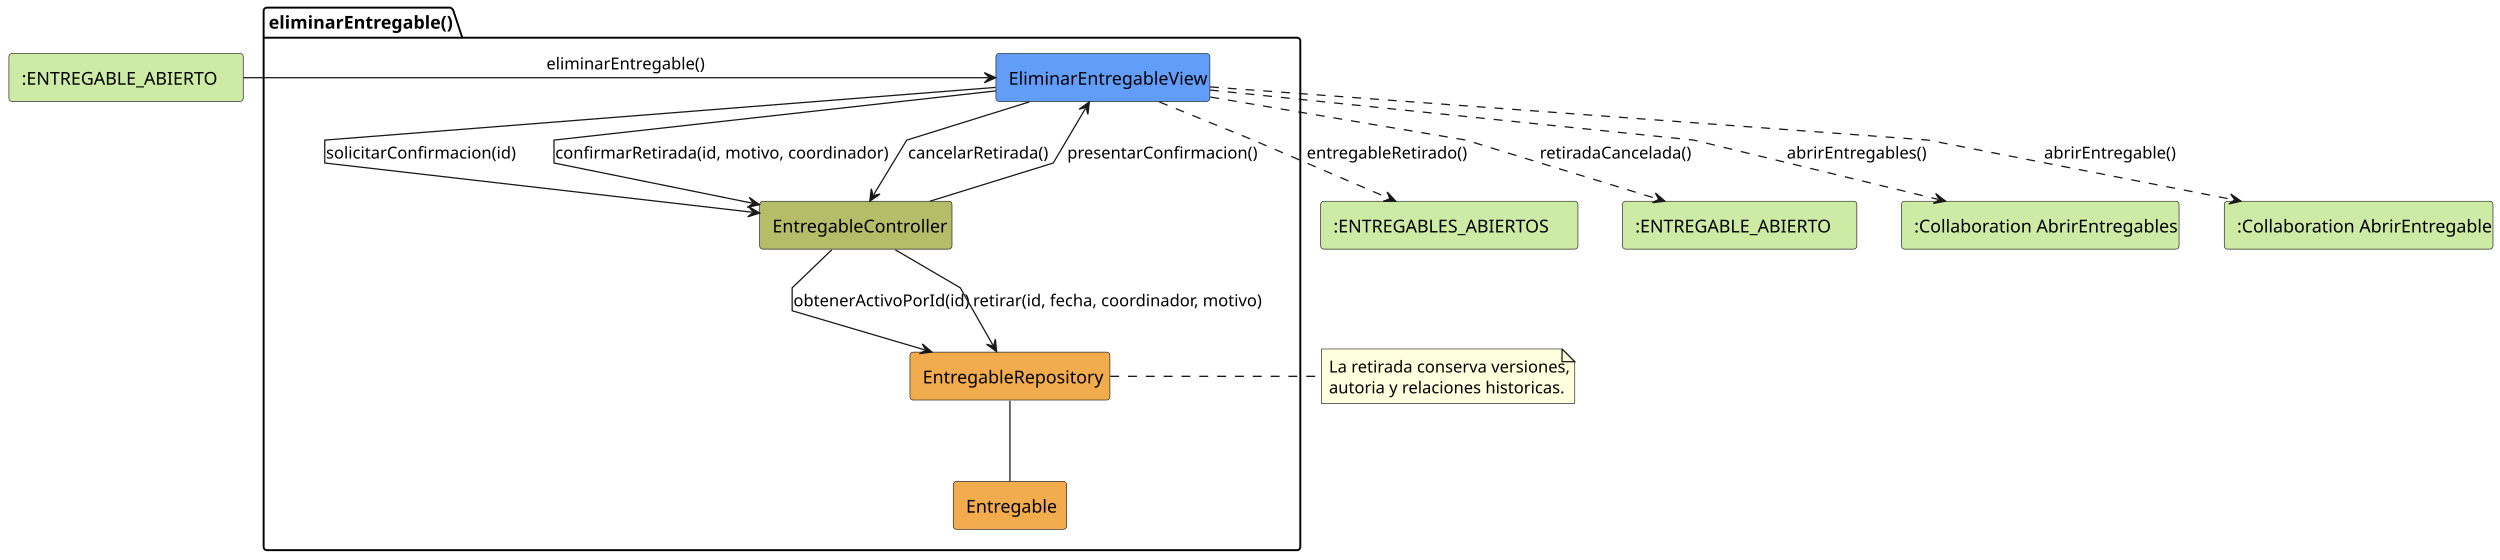
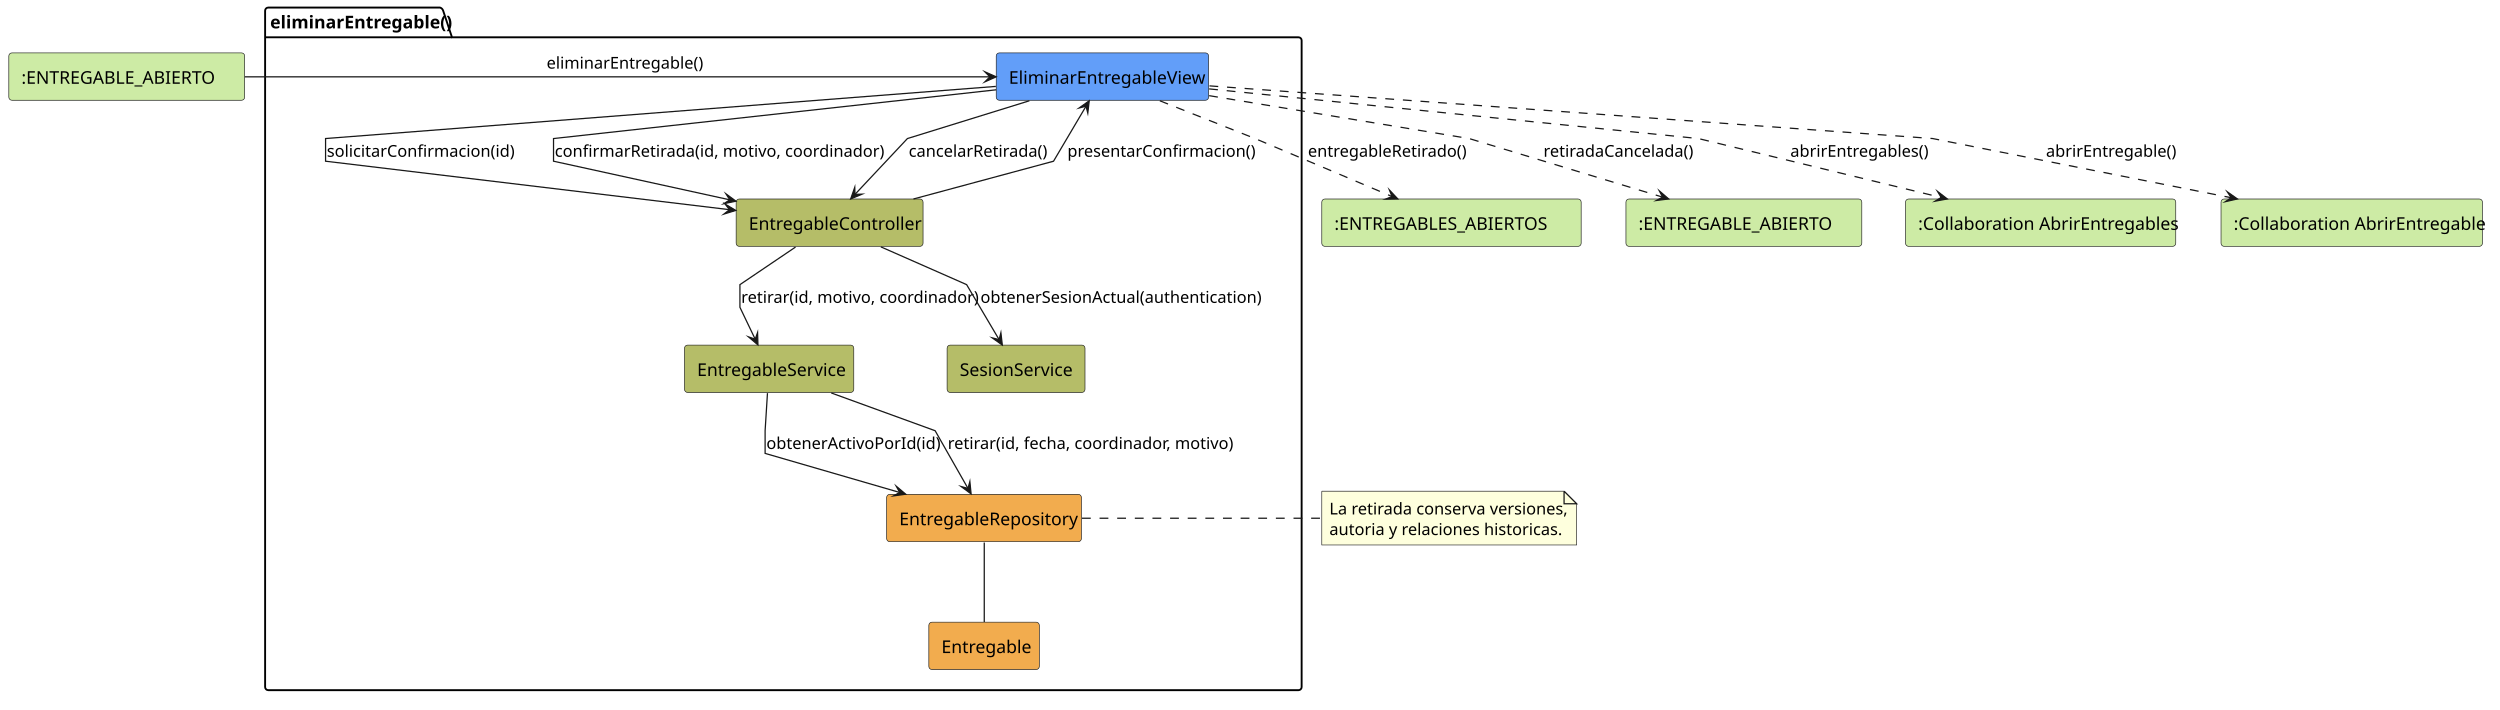
- <svg xmlns="http://www.w3.org/2000/svg" contentStyleType="text/css" height="439px" preserveAspectRatio="none" style="width:1963px;height:439px;background:#FFFFFF;" version="1.1" viewBox="0 0 1963 439" width="1963px" zoomAndPan="magnify">
+ <svg xmlns="http://www.w3.org/2000/svg" contentStyleType="text/css" data-diagram-type="DESCRIPTION" height="563px" preserveAspectRatio="none" style="width:1985px;height:563px;background:#FFFFFF;" version="1.1" viewBox="0 0 1985 563" width="1985px" zoomAndPan="magnify">
  <defs />
  <g>
-     <g id="cluster_eliminarEntregable">
-       <path d="M209.5,6 L353.5,6 A3.75,3.75 0 0 1 356,8.5 L363,29.609 L1018.5,29.609 A2.5,2.5 0 0 1 1021,32.109 L1021,429.5 A2.5,2.5 0 0 1 1018.5,432 L209.5,432 A2.5,2.5 0 0 1 207,429.5 L207,8.5 A2.5,2.5 0 0 1 209.5,6 " fill="none" style="stroke:#000000;stroke-width:1.5;" />
-       <line style="stroke:#000000;stroke-width:1.5;" x1="207" x2="363" y1="29.609" y2="29.609" />
-       <text fill="#000000" font-family="sans-serif" font-size="14" font-weight="bold" lengthAdjust="spacing" textLength="143" x="211" y="22.533">eliminarEntregable()</text>
+     <g class="cluster" data-qualified-name="eliminarEntregable" data-source-line="4" id="ent0002">
+       <path d="M213,6 L349.365,6 A3.75,3.75 0 0 1 351.865,8.5 L358.865,29.609 L1031,29.609 A2.5,2.5 0 0 1 1033.5,32.109 L1033.5,545.5 A2.5,2.5 0 0 1 1031,548 L213,548 A2.5,2.5 0 0 1 210.5,545.5 L210.5,8.5 A2.5,2.5 0 0 1 213,6" fill="none" style="stroke:#000000;stroke-width:1.5;" />
+       <line style="stroke:#000000;stroke-width:1.5;" x1="210.5" x2="358.865" y1="29.609" y2="29.609" />
+       <text fill="#000000" font-family="sans-serif" font-size="14" font-weight="700" lengthAdjust="spacing" textLength="135.365" x="214.5" y="22.533">eliminarEntregable()</text>
    </g>
-     <g id="elem_EliminarEntregableView">
-       <rect fill="#629EF9" height="37.609" rx="2.5" ry="2.5" style="stroke:#181818;stroke-width:0.5;" width="168" x="782" y="42" />
-       <text fill="#000000" font-family="sans-serif" font-size="14" lengthAdjust="spacing" textLength="148" x="792" y="66.533">EliminarEntregableView</text>
+     <g class="entity" data-qualified-name="eliminarEntregable.EliminarEntregableView" data-source-line="5" id="ent0003">
+       <rect fill="#629EF9" height="37.609" rx="2.5" ry="2.5" style="stroke:#181818;stroke-width:0.5;" width="168.627" x="791" y="42" />
+       <text fill="#000000" font-family="sans-serif" font-size="14" lengthAdjust="spacing" textLength="148.627" x="801" y="66.533">EliminarEntregableView</text>
    </g>
-     <g id="elem_EntregableController">
-       <rect fill="#B5BD68" height="37.609" rx="2.5" ry="2.5" style="stroke:#181818;stroke-width:0.5;" width="151" x="596.5" y="158" />
-       <text fill="#000000" font-family="sans-serif" font-size="14" lengthAdjust="spacing" textLength="131" x="606.5" y="182.533">EntregableController</text>
+     <g class="entity" data-qualified-name="eliminarEntregable.EntregableController" data-source-line="6" id="ent0004">
+       <rect fill="#B5BD68" height="37.609" rx="2.5" ry="2.5" style="stroke:#181818;stroke-width:0.5;" width="148.406" x="584.5" y="158" />
+       <text fill="#000000" font-family="sans-serif" font-size="14" lengthAdjust="spacing" textLength="128.406" x="594.5" y="182.533">EntregableController</text>
    </g>
-     <g id="elem_EntregableRepository">
-       <rect fill="#F2AC4E" height="37.609" rx="2.5" ry="2.5" style="stroke:#181818;stroke-width:0.5;" width="157" x="714.5" y="276.5" />
-       <text fill="#000000" font-family="sans-serif" font-size="14" lengthAdjust="spacing" textLength="137" x="724.5" y="301.033">EntregableRepository</text>
+     <g class="entity" data-qualified-name="eliminarEntregable.EntregableService" data-source-line="7" id="ent0005">
+       <rect fill="#B5BD68" height="37.609" rx="2.5" ry="2.5" style="stroke:#181818;stroke-width:0.5;" width="134.399" x="543.5" y="274" />
+       <text fill="#000000" font-family="sans-serif" font-size="14" lengthAdjust="spacing" textLength="114.399" x="553.5" y="298.533">EntregableService</text>
    </g>
-     <g id="elem_Entregable">
-       <rect fill="#F2AC4E" height="37.609" rx="2.5" ry="2.5" style="stroke:#181818;stroke-width:0.5;" width="89" x="748.5" y="378" />
-       <text fill="#000000" font-family="sans-serif" font-size="14" lengthAdjust="spacing" textLength="69" x="758.5" y="402.533">Entregable</text>
+     <g class="entity" data-qualified-name="eliminarEntregable.SesionService" data-source-line="8" id="ent0006">
+       <rect fill="#B5BD68" height="37.609" rx="2.5" ry="2.5" style="stroke:#181818;stroke-width:0.5;" width="109.489" x="752" y="274" />
+       <text fill="#000000" font-family="sans-serif" font-size="14" lengthAdjust="spacing" textLength="89.489" x="762" y="298.533">SesionService</text>
    </g>
-     <g id="elem_EstadoEntrada">
-       <rect fill="#CDEBA5" height="37.609" rx="2.5" ry="2.5" style="stroke:#181818;stroke-width:0.5;" width="184" x="7" y="42" />
-       <text fill="#000000" font-family="sans-serif" font-size="14" lengthAdjust="spacing" textLength="164" x="17" y="66.533">:ENTREGABLE_ABIERTO</text>
+     <g class="entity" data-qualified-name="eliminarEntregable.EntregableRepository" data-source-line="9" id="ent0007">
+       <rect fill="#F2AC4E" height="37.609" rx="2.5" ry="2.5" style="stroke:#181818;stroke-width:0.5;" width="154.634" x="704" y="392.5" />
+       <text fill="#000000" font-family="sans-serif" font-size="14" lengthAdjust="spacing" textLength="134.634" x="714" y="417.033">EntregableRepository</text>
    </g>
-     <g id="elem_EstadoSalidaExitosa">
-       <rect fill="#CDEBA5" height="37.609" rx="2.5" ry="2.5" style="stroke:#181818;stroke-width:0.5;" width="202" x="1037" y="158" />
-       <text fill="#000000" font-family="sans-serif" font-size="14" lengthAdjust="spacing" textLength="182" x="1047" y="182.533">:ENTREGABLES_ABIERTOS</text>
+     <g class="entity" data-qualified-name="eliminarEntregable.Entregable" data-source-line="10" id="ent0008">
+       <rect fill="#F2AC4E" height="37.609" rx="2.5" ry="2.5" style="stroke:#181818;stroke-width:0.5;" width="87.717" x="737.5" y="494" />
+       <text fill="#000000" font-family="sans-serif" font-size="14" lengthAdjust="spacing" textLength="67.717" x="747.5" y="518.533">Entregable</text>
    </g>
-     <g id="elem_EstadoSalidaCancelada">
-       <rect fill="#CDEBA5" height="37.609" rx="2.5" ry="2.5" style="stroke:#181818;stroke-width:0.5;" width="184" x="1274" y="158" />
-       <text fill="#000000" font-family="sans-serif" font-size="14" lengthAdjust="spacing" textLength="164" x="1284" y="182.533">:ENTREGABLE_ABIERTO</text>
+     <g class="entity" data-qualified-name="EstadoEntrada" data-source-line="3" id="ent0001">
+       <rect fill="#CDEBA5" height="37.609" rx="2.5" ry="2.5" style="stroke:#181818;stroke-width:0.5;" width="187.269" x="7" y="42" />
+       <text fill="#000000" font-family="sans-serif" font-size="14" lengthAdjust="spacing" textLength="167.269" x="17" y="66.533">:ENTREGABLE_ABIERTO</text>
    </g>
-     <g id="elem_AbrirEntregables">
-       <rect fill="#CDEBA5" height="37.609" rx="2.5" ry="2.5" style="stroke:#181818;stroke-width:0.5;" width="218" x="1493" y="158" />
-       <text fill="#000000" font-family="sans-serif" font-size="14" lengthAdjust="spacing" textLength="198" x="1503" y="182.533">:Collaboration AbrirEntregables</text>
+     <g class="entity" data-qualified-name="EstadoSalidaExitosa" data-source-line="13" id="ent0009">
+       <rect fill="#CDEBA5" height="37.609" rx="2.5" ry="2.5" style="stroke:#181818;stroke-width:0.5;" width="205.944" x="1049.5" y="158" />
+       <text fill="#000000" font-family="sans-serif" font-size="14" lengthAdjust="spacing" textLength="185.944" x="1059.5" y="182.533">:ENTREGABLES_ABIERTOS</text>
    </g>
-     <g id="elem_AbrirEntregable">
-       <rect fill="#CDEBA5" height="37.609" rx="2.5" ry="2.5" style="stroke:#181818;stroke-width:0.5;" width="211" x="1746.5" y="158" />
-       <text fill="#000000" font-family="sans-serif" font-size="14" lengthAdjust="spacing" textLength="191" x="1756.5" y="182.533">:Collaboration AbrirEntregable</text>
+     <g class="entity" data-qualified-name="EstadoSalidaCancelada" data-source-line="14" id="ent0010">
+       <rect fill="#CDEBA5" height="37.609" rx="2.5" ry="2.5" style="stroke:#181818;stroke-width:0.5;" width="187.269" x="1291" y="158" />
+       <text fill="#000000" font-family="sans-serif" font-size="14" lengthAdjust="spacing" textLength="167.269" x="1301" y="182.533">:ENTREGABLE_ABIERTO</text>
    </g>
-     <g id="elem_GMN24">
-       <path d="M1037.5,274 L1037.5,316.703 L1236.5,316.703 L1236.5,284 L1226.5,274 L1037.5,274 " fill="#FEFFDD" style="stroke:#181818;stroke-width:0.5;" />
-       <path d="M1226.5,274 L1226.5,284 L1236.5,284 L1226.5,274 " fill="#FEFFDD" style="stroke:#181818;stroke-width:1.0;" />
-       <text fill="#000000" font-family="sans-serif" font-size="13" lengthAdjust="spacing" textLength="178" x="1043.5" y="292.495">La retirada conserva versiones,</text>
-       <text fill="#000000" font-family="sans-serif" font-size="13" lengthAdjust="spacing" textLength="177" x="1043.5" y="308.847">autoria y relaciones historicas.</text>
+     <g class="entity" data-qualified-name="AbrirEntregables" data-source-line="15" id="ent0011">
+       <rect fill="#CDEBA5" height="37.609" rx="2.5" ry="2.5" style="stroke:#181818;stroke-width:0.5;" width="214.551" x="1513" y="158" />
+       <text fill="#000000" font-family="sans-serif" font-size="14" lengthAdjust="spacing" textLength="194.551" x="1523" y="182.533">:Collaboration AbrirEntregables</text>
    </g>
-     <g id="link_EstadoEntrada_EliminarEntregableView">
-       <path d="M191.14,61 C341.39,61 630.95,61 775.86,61 " fill="none" id="EstadoEntrada-to-EliminarEntregableView" style="stroke:#181818;stroke-width:1.0;" />
-       <polygon fill="#181818" points="781.86,61,772.86,57,776.86,61,772.86,65,781.86,61" style="stroke:#181818;stroke-width:1.0;" />
-       <text fill="#000000" font-family="sans-serif" font-size="13" lengthAdjust="spacing" textLength="115" x="429" y="54.495">eliminarEntregable()</text>
+     <g class="entity" data-qualified-name="AbrirEntregable" data-source-line="16" id="ent0012">
+       <rect fill="#CDEBA5" height="37.609" rx="2.5" ry="2.5" style="stroke:#181818;stroke-width:0.5;" width="207.551" x="1763.5" y="158" />
+       <text fill="#000000" font-family="sans-serif" font-size="14" lengthAdjust="spacing" textLength="187.551" x="1773.5" y="182.533">:Collaboration AbrirEntregable</text>
    </g>
-     <g id="link_EliminarEntregableView_EntregableController">
-       <path d="M781.68,68.62 C614.07,81.79 255,110 255,110 C255,110 255,128 255,128 C255,128 470.359,152.794 590.519,166.624 " fill="none" id="EliminarEntregableView-to-EntregableController" style="stroke:#181818;stroke-width:1.0;" />
-       <polygon fill="#181818" points="596.48,167.31,587.996,162.307,591.513,166.738,587.082,170.255,596.48,167.31" style="stroke:#181818;stroke-width:1.0;" />
-       <text fill="#000000" font-family="sans-serif" font-size="13" lengthAdjust="spacing" textLength="138" x="256" y="124.495">solicitarConfirmacion(id)</text>
+     <g class="entity" data-qualified-name="GMN27" data-source-line="35" id="ent0028">
+       <path d="M1049.5,390 L1049.5,432.703 L1251.872,432.703 L1251.872,400 L1241.872,390 L1049.5,390" fill="#FEFFDD" style="stroke:#181818;stroke-width:0.5;" />
+       <path d="M1241.872,390 L1241.872,400 L1251.872,400 L1241.872,390" fill="#FEFFDD" style="stroke:#181818;stroke-width:1;" />
+       <text fill="#000000" font-family="sans-serif" font-size="13" lengthAdjust="spacing" textLength="181.372" x="1055.5" y="408.495">La retirada conserva versiones,</text>
+       <text fill="#000000" font-family="sans-serif" font-size="13" lengthAdjust="spacing" textLength="174.859" x="1055.5" y="424.847">autoria y relaciones historicas.</text>
    </g>
-     <g id="link_EntregableController_EliminarEntregableView">
-       <path d="M730.16,157.99 C774.14,144.37 827,128 827,128 C827,128 840.75,104.747 852.29,85.197 " fill="none" id="EntregableController-to-EliminarEntregableView" style="stroke:#181818;stroke-width:1.0;" />
-       <polygon fill="#181818" points="855.34,80.03,847.32,85.747,852.798,84.336,854.21,89.814,855.34,80.03" style="stroke:#181818;stroke-width:1.0;" />
-       <text fill="#000000" font-family="sans-serif" font-size="13" lengthAdjust="spacing" textLength="137" x="838" y="124.495">presentarConfirmacion()</text>
+     <g class="link" data-entity-1="ent0001" data-entity-2="ent0003" data-link-type="dependency" data-source-line="18" id="lnk13">
+       <path d="M194.37,61 C346.6,61 639.97,61 785.97,61" fill="none" id="EstadoEntrada-to-EliminarEntregableView" style="stroke:#181818;stroke-width:1;" />
+       <polygon fill="#181818" points="790.97,61,781.97,57,785.97,61,781.97,65,790.97,61" style="stroke:#181818;stroke-width:1;stroke-linejoin:miter;stroke-miterlimit:10;" />
+       <text fill="#000000" font-family="sans-serif" font-size="13" lengthAdjust="spacing" textLength="117.051" x="434" y="54.495">eliminarEntregable()</text>
    </g>
-     <g id="link_EliminarEntregableView_EntregableController">
-       <path d="M781.88,71.37 C656.45,85.34 435,110 435,110 C435,110 435,128 435,128 C435,128 521.119,145.439 590.479,159.489 " fill="none" id="EliminarEntregableView-to-EntregableController-1" style="stroke:#181818;stroke-width:1.0;" />
-       <polygon fill="#181818" points="596.36,160.68,588.333,154.973,591.46,159.687,586.745,162.814,596.36,160.68" style="stroke:#181818;stroke-width:1.0;" />
-       <text fill="#000000" font-family="sans-serif" font-size="13" lengthAdjust="spacing" textLength="239" x="436" y="124.495">confirmarRetirada(id, motivo, coordinador)</text>
+     <g class="link" data-entity-1="ent0003" data-entity-2="ent0004" data-link-type="dependency" data-source-line="20" id="lnk14">
+       <path d="M790.68,68.6 C621.56,81.76 258.5,110 258.5,110 C258.5,110 258.5,128 258.5,128 C258.5,128 463.556,152.604 579.236,166.484" fill="none" id="EliminarEntregableView-to-EntregableController" style="stroke:#181818;stroke-width:1;" />
+       <polygon fill="#181818" points="584.2,167.08,575.741,162.036,579.236,166.484,574.788,169.979,584.2,167.08" style="stroke:#181818;stroke-width:1;stroke-linejoin:miter;stroke-miterlimit:10;" />
+       <text fill="#000000" font-family="sans-serif" font-size="13" lengthAdjust="spacing" textLength="139.426" x="259.5" y="124.495">solicitarConfirmacion(id)</text>
    </g>
-     <g id="link_EliminarEntregableView_EntregableController">
-       <path d="M808.22,80.01 C764.52,93.63 712,110 712,110 C712,110 697.878,133.288 686.038,152.838 " fill="none" id="EliminarEntregableView-to-EntregableController-2" style="stroke:#181818;stroke-width:1.0;" />
-       <polygon fill="#181818" points="682.93,157.97,691.014,152.344,685.52,153.693,684.171,148.2,682.93,157.97" style="stroke:#181818;stroke-width:1.0;" />
-       <text fill="#000000" font-family="sans-serif" font-size="13" lengthAdjust="spacing" textLength="105" x="713" y="124.495">cancelarRetirada()</text>
+     <g class="link" data-entity-1="ent0004" data-entity-2="ent0003" data-link-type="dependency" data-source-line="23" id="lnk17">
+       <path d="M725.29,157.99 C775.8,144.37 836.5,128 836.5,128 C836.5,128 850.758,103.886 862.298,84.336" fill="none" id="EntregableController-to-EliminarEntregableView" style="stroke:#181818;stroke-width:1;" />
+       <polygon fill="#181818" points="864.84,80.03,856.82,85.747,862.298,84.336,863.71,89.814,864.84,80.03" style="stroke:#181818;stroke-width:1;stroke-linejoin:miter;stroke-miterlimit:10;" />
+       <text fill="#000000" font-family="sans-serif" font-size="13" lengthAdjust="spacing" textLength="140.163" x="847.5" y="124.495">presentarConfirmacion()</text>
    </g>
-     <g id="link_EntregableController_EntregableRepository">
-       <path d="M653.1,196.15 C638.94,209.74 622,226 622,226 C622,226 622,244 622,244 C622,244 676.926,260.221 725.996,274.711 " fill="none" id="EntregableController-to-EntregableRepository" style="stroke:#181818;stroke-width:1.0;" />
-       <polygon fill="#181818" points="731.75,276.41,724.251,270.025,726.955,274.994,721.986,277.697,731.75,276.41" style="stroke:#181818;stroke-width:1.0;" />
-       <text fill="#000000" font-family="sans-serif" font-size="13" lengthAdjust="spacing" textLength="126" x="623" y="240.495">obtenerActivoPorId(id)</text>
+     <g class="link" data-entity-1="ent0003" data-entity-2="ent0004" data-link-type="dependency" data-source-line="24" id="lnk18">
+       <path d="M790.92,71.31 C664.13,85.27 439.5,110 439.5,110 C439.5,110 439.5,128 439.5,128 C439.5,128 515.936,144.749 579.476,158.679" fill="none" id="EliminarEntregableView-to-EntregableController-1" style="stroke:#181818;stroke-width:1;" />
+       <polygon fill="#181818" points="584.36,159.75,576.425,153.916,579.476,158.679,574.712,161.73,584.36,159.75" style="stroke:#181818;stroke-width:1;stroke-linejoin:miter;stroke-miterlimit:10;" />
+       <text fill="#000000" font-family="sans-serif" font-size="13" lengthAdjust="spacing" textLength="243.483" x="440.5" y="124.495">confirmarRetirada(id, motivo, coordinador)</text>
    </g>
-     <g id="link_EntregableController_EntregableRepository">
-       <path d="M703,196.15 C726.22,209.74 754,226 754,226 C754,226 768.032,250.636 779.582,270.926 " fill="none" id="EntregableController-to-EntregableRepository-1" style="stroke:#181818;stroke-width:1.0;" />
-       <polygon fill="#181818" points="782.55,276.14,781.574,266.34,780.077,271.795,774.621,270.297,782.55,276.14" style="stroke:#181818;stroke-width:1.0;" />
-       <text fill="#000000" font-family="sans-serif" font-size="13" lengthAdjust="spacing" textLength="210" x="764" y="240.495">retirar(id, fecha, coordinador, motivo)</text>
+     <g class="link" data-entity-1="ent0003" data-entity-2="ent0004" data-link-type="dependency" data-source-line="25" id="lnk19">
+       <path d="M817.34,80.01 C773.36,93.63 720.5,110 720.5,110 C720.5,110 697.223,134.775 678.863,154.325" fill="none" id="EliminarEntregableView-to-EntregableController-2" style="stroke:#181818;stroke-width:1;" />
+       <polygon fill="#181818" points="675.44,157.97,684.517,154.148,678.863,154.325,678.685,148.671,675.44,157.97" style="stroke:#181818;stroke-width:1;stroke-linejoin:miter;stroke-miterlimit:10;" />
+       <text fill="#000000" font-family="sans-serif" font-size="13" lengthAdjust="spacing" textLength="106.933" x="721.5" y="124.495">cancelarRetirada()</text>
    </g>
-     <g id="link_EntregableRepository_Entregable">
-       <path d="M793,314.75 C793,332.7 793,359.95 793,377.87 " fill="none" id="EntregableRepository-Entregable" style="stroke:#181818;stroke-width:1.0;" />
+     <g class="link" data-entity-1="ent0004" data-entity-2="ent0005" data-link-type="dependency" data-source-line="21" id="lnk15">
+       <path d="M631.66,196.15 C611.55,209.74 587.5,226 587.5,226 C587.5,226 587.5,244 587.5,244 C587.5,244 593.13,255.751 599.64,269.341" fill="none" id="EntregableController-to-EntregableService" style="stroke:#181818;stroke-width:1;" />
+       <polygon fill="#181818" points="601.8,273.85,601.519,264.005,599.64,269.341,594.304,267.461,601.8,273.85" style="stroke:#181818;stroke-width:1;stroke-linejoin:miter;stroke-miterlimit:10;" />
+       <text fill="#000000" font-family="sans-serif" font-size="13" lengthAdjust="spacing" textLength="174.116" x="588.5" y="240.495">retirar(id, motivo, coordinador)</text>
    </g>
-     <g id="link_EliminarEntregableView_EstadoSalidaExitosa">
-       <path d="M910.27,80.01 C943.76,93.63 984,110 984,110 C984,110 1044.805,136.056 1090.405,155.606 " fill="none" id="EliminarEntregableView-to-EstadoSalidaExitosa" style="stroke:#181818;stroke-width:1.0;stroke-dasharray:7.0,7.0;" />
-       <polygon fill="#181818" points="1095.92,157.97,1089.224,150.747,1091.324,156,1086.072,158.1,1095.92,157.97" style="stroke:#181818;stroke-width:1.0;" />
-       <text fill="#000000" font-family="sans-serif" font-size="13" lengthAdjust="spacing" textLength="116" x="1026" y="124.495">entregableRetirado()</text>
+     <g class="link" data-entity-1="ent0004" data-entity-2="ent0006" data-link-type="dependency" data-source-line="22" id="lnk16">
+       <path d="M699.4,196.01 C730.33,209.63 767.5,226 767.5,226 C767.5,226 781.758,250.114 793.298,269.664" fill="none" id="EntregableController-to-SesionService" style="stroke:#181818;stroke-width:1;" />
+       <polygon fill="#181818" points="795.84,273.97,794.71,264.186,793.298,269.664,787.82,268.253,795.84,273.97" style="stroke:#181818;stroke-width:1;stroke-linejoin:miter;stroke-miterlimit:10;" />
+       <text fill="#000000" font-family="sans-serif" font-size="13" lengthAdjust="spacing" textLength="209.581" x="778.5" y="240.495">obtenerSesionActual(authentication)</text>
    </g>
-     <g id="link_EliminarEntregableView_EstadoSalidaCancelada">
-       <path d="M950.35,76.21 C1034.39,90.36 1151,110 1151,110 C1151,110 1237.854,136.659 1301.514,156.209 " fill="none" id="EliminarEntregableView-to-EstadoSalidaCancelada" style="stroke:#181818;stroke-width:1.0;stroke-dasharray:7.0,7.0;" />
-       <polygon fill="#181818" points="1307.25,157.97,1299.821,151.504,1302.47,156.502,1297.472,159.152,1307.25,157.97" style="stroke:#181818;stroke-width:1.0;" />
-       <text fill="#000000" font-family="sans-serif" font-size="13" lengthAdjust="spacing" textLength="112" x="1209" y="124.495">retiradaCancelada()</text>
+     <g class="link" data-entity-1="ent0005" data-entity-2="ent0007" data-link-type="dependency" data-source-line="26" id="lnk20">
+       <path d="M609.37,312.15 C608.52,325.74 607.5,342 607.5,342 C607.5,342 607.5,360 607.5,360 C607.5,360 664.448,376.526 714.368,391.016" fill="none" id="EntregableService-to-EntregableRepository" style="stroke:#181818;stroke-width:1;" />
+       <polygon fill="#181818" points="719.17,392.41,711.642,386.06,714.368,391.016,709.412,393.743,719.17,392.41" style="stroke:#181818;stroke-width:1;stroke-linejoin:miter;stroke-miterlimit:10;" />
+       <text fill="#000000" font-family="sans-serif" font-size="13" lengthAdjust="spacing" textLength="129.34" x="608.5" y="356.495">obtenerActivoPorId(id)</text>
    </g>
-     <g id="link_EliminarEntregableView_AbrirEntregables">
-       <path d="M950.03,70.69 C1083.74,84.52 1330,110 1330,110 C1330,110 1441.309,137.005 1521.839,156.554 " fill="none" id="EliminarEntregableView-to-AbrirEntregables" style="stroke:#181818;stroke-width:1.0;stroke-dasharray:7.0,7.0;" />
-       <polygon fill="#181818" points="1527.67,157.97,1519.868,151.96,1522.811,156.79,1517.98,159.734,1527.67,157.97" style="stroke:#181818;stroke-width:1.0;" />
-       <text fill="#000000" font-family="sans-serif" font-size="13" lengthAdjust="spacing" textLength="102" x="1403" y="124.495">abrirEntregables()</text>
+     <g class="link" data-entity-1="ent0005" data-entity-2="ent0007" data-link-type="dependency" data-source-line="27" id="lnk21">
+       <path d="M660.03,312.01 C697.48,325.63 742.5,342 742.5,342 C742.5,342 757.027,367.505 768.577,387.795" fill="none" id="EntregableService-to-EntregableRepository-1" style="stroke:#181818;stroke-width:1;" />
+       <polygon fill="#181818" points="771.05,392.14,770.074,382.34,768.577,387.795,763.121,386.297,771.05,392.14" style="stroke:#181818;stroke-width:1;stroke-linejoin:miter;stroke-miterlimit:10;" />
+       <text fill="#000000" font-family="sans-serif" font-size="13" lengthAdjust="spacing" textLength="213.142" x="752.5" y="356.495">retirar(id, fecha, coordinador, motivo)</text>
    </g>
-     <g id="link_EliminarEntregableView_AbrirEntregable">
-       <path d="M950.05,68.23 C1125.38,81.21 1514,110 1514,110 C1514,110 1653.671,137.27 1753.751,156.82 " fill="none" id="EliminarEntregableView-to-AbrirEntregable" style="stroke:#181818;stroke-width:1.0;stroke-dasharray:7.0,7.0;" />
-       <polygon fill="#181818" points="1759.64,157.97,1751.574,152.319,1754.733,157.011,1750.04,160.17,1759.64,157.97" style="stroke:#181818;stroke-width:1.0;" />
-       <text fill="#000000" font-family="sans-serif" font-size="13" lengthAdjust="spacing" textLength="95" x="1605" y="124.495">abrirEntregable()</text>
+     <g class="link" data-entity-1="ent0007" data-entity-2="ent0008" data-link-type="association" data-source-line="28" id="lnk22">
+       <path d="M781.5,430.75 C781.5,448.7 781.5,475.95 781.5,493.87" fill="none" id="EntregableRepository-Entregable" style="stroke:#181818;stroke-width:1;" />
    </g>
-     <g id="link_EntregableRepository_GMN24">
-       <path d="M871.7,295.5 C891.71,295.5 907.67,295.5 907.67,295.5 C907.67,295.5 1022.33,295.5 1022.33,295.5 C1022.33,295.5 1028.22,295.5 1037.32,295.5 " fill="none" id="EntregableRepository-GMN24" style="stroke:#181818;stroke-width:1.0;stroke-dasharray:7.0,7.0;" />
+     <g class="link" data-entity-1="ent0003" data-entity-2="ent0009" data-link-type="dependency" data-source-line="29" id="lnk23">
+       <path d="M920.9,80.01 C955.23,93.63 996.5,110 996.5,110 C996.5,110 1059.075,136.471 1105.265,156.021" fill="none" id="EliminarEntregableView-to-EstadoSalidaExitosa" style="stroke:#181818;stroke-width:1;stroke-dasharray:7,7;" />
+       <polygon fill="#181818" points="1109.87,157.97,1103.141,150.778,1105.265,156.021,1100.023,158.146,1109.87,157.97" style="stroke:#181818;stroke-width:1;stroke-linejoin:miter;stroke-miterlimit:10;" />
+       <text fill="#000000" font-family="sans-serif" font-size="13" lengthAdjust="spacing" textLength="119.234" x="1038.5" y="124.495">entregableRetirado()</text>
+     </g>
+     <g class="link" data-entity-1="ent0003" data-entity-2="ent0010" data-link-type="dependency" data-source-line="30" id="lnk24">
+       <path d="M960.06,75.95 C1045.98,90.12 1166.5,110 1166.5,110 C1166.5,110 1255.595,136.971 1320.145,156.521" fill="none" id="EliminarEntregableView-to-EstadoSalidaCancelada" style="stroke:#181818;stroke-width:1;stroke-dasharray:7,7;" />
+       <polygon fill="#181818" points="1324.93,157.97,1317.476,151.533,1320.145,156.521,1315.157,159.19,1324.93,157.97" style="stroke:#181818;stroke-width:1;stroke-linejoin:miter;stroke-miterlimit:10;" />
+       <text fill="#000000" font-family="sans-serif" font-size="13" lengthAdjust="spacing" textLength="114.893" x="1225.5" y="124.495">retiradaCancelada()</text>
+     </g>
+     <g class="link" data-entity-1="ent0003" data-entity-2="ent0011" data-link-type="dependency" data-source-line="31" id="lnk25">
+       <path d="M960.06,70.58 C1096.11,84.39 1348.5,110 1348.5,110 C1348.5,110 1460.781,137.24 1541.311,156.79" fill="none" id="EliminarEntregableView-to-AbrirEntregables" style="stroke:#181818;stroke-width:1;stroke-dasharray:7,7;" />
+       <polygon fill="#181818" points="1546.17,157.97,1538.368,151.96,1541.311,156.79,1536.48,159.734,1546.17,157.97" style="stroke:#181818;stroke-width:1;stroke-linejoin:miter;stroke-miterlimit:10;" />
+       <text fill="#000000" font-family="sans-serif" font-size="13" lengthAdjust="spacing" textLength="104.044" x="1421.5" y="124.495">abrirEntregables()</text>
+     </g>
+     <g class="link" data-entity-1="ent0003" data-entity-2="ent0012" data-link-type="dependency" data-source-line="32" id="lnk26">
+       <path d="M960.3,68.18 C1138.29,81.14 1534.5,110 1534.5,110 C1534.5,110 1673.005,137.448 1771.605,156.998" fill="none" id="EliminarEntregableView-to-AbrirEntregable" style="stroke:#181818;stroke-width:1;stroke-dasharray:7,7;" />
+       <polygon fill="#181818" points="1776.51,157.97,1768.46,152.296,1771.605,156.998,1766.904,160.143,1776.51,157.97" style="stroke:#181818;stroke-width:1;stroke-linejoin:miter;stroke-miterlimit:10;" />
+       <text fill="#000000" font-family="sans-serif" font-size="13" lengthAdjust="spacing" textLength="97.544" x="1624.5" y="124.495">abrirEntregable()</text>
+     </g>
+     <g class="link" data-entity-1="ent0007" data-entity-2="ent0028" data-link-type="association" data-source-line="35" id="lnk29">
+       <path d="M859.05,411.5 C883.61,411.5 904.5,411.5 904.5,411.5 C904.5,411.5 1027.5,411.5 1027.5,411.5 C1027.5,411.5 1036.44,411.5 1049.49,411.5" fill="none" id="EntregableRepository-GMN27" style="stroke:#181818;stroke-width:1;stroke-dasharray:7,7;" />
    </g>
  </g>
</svg>
